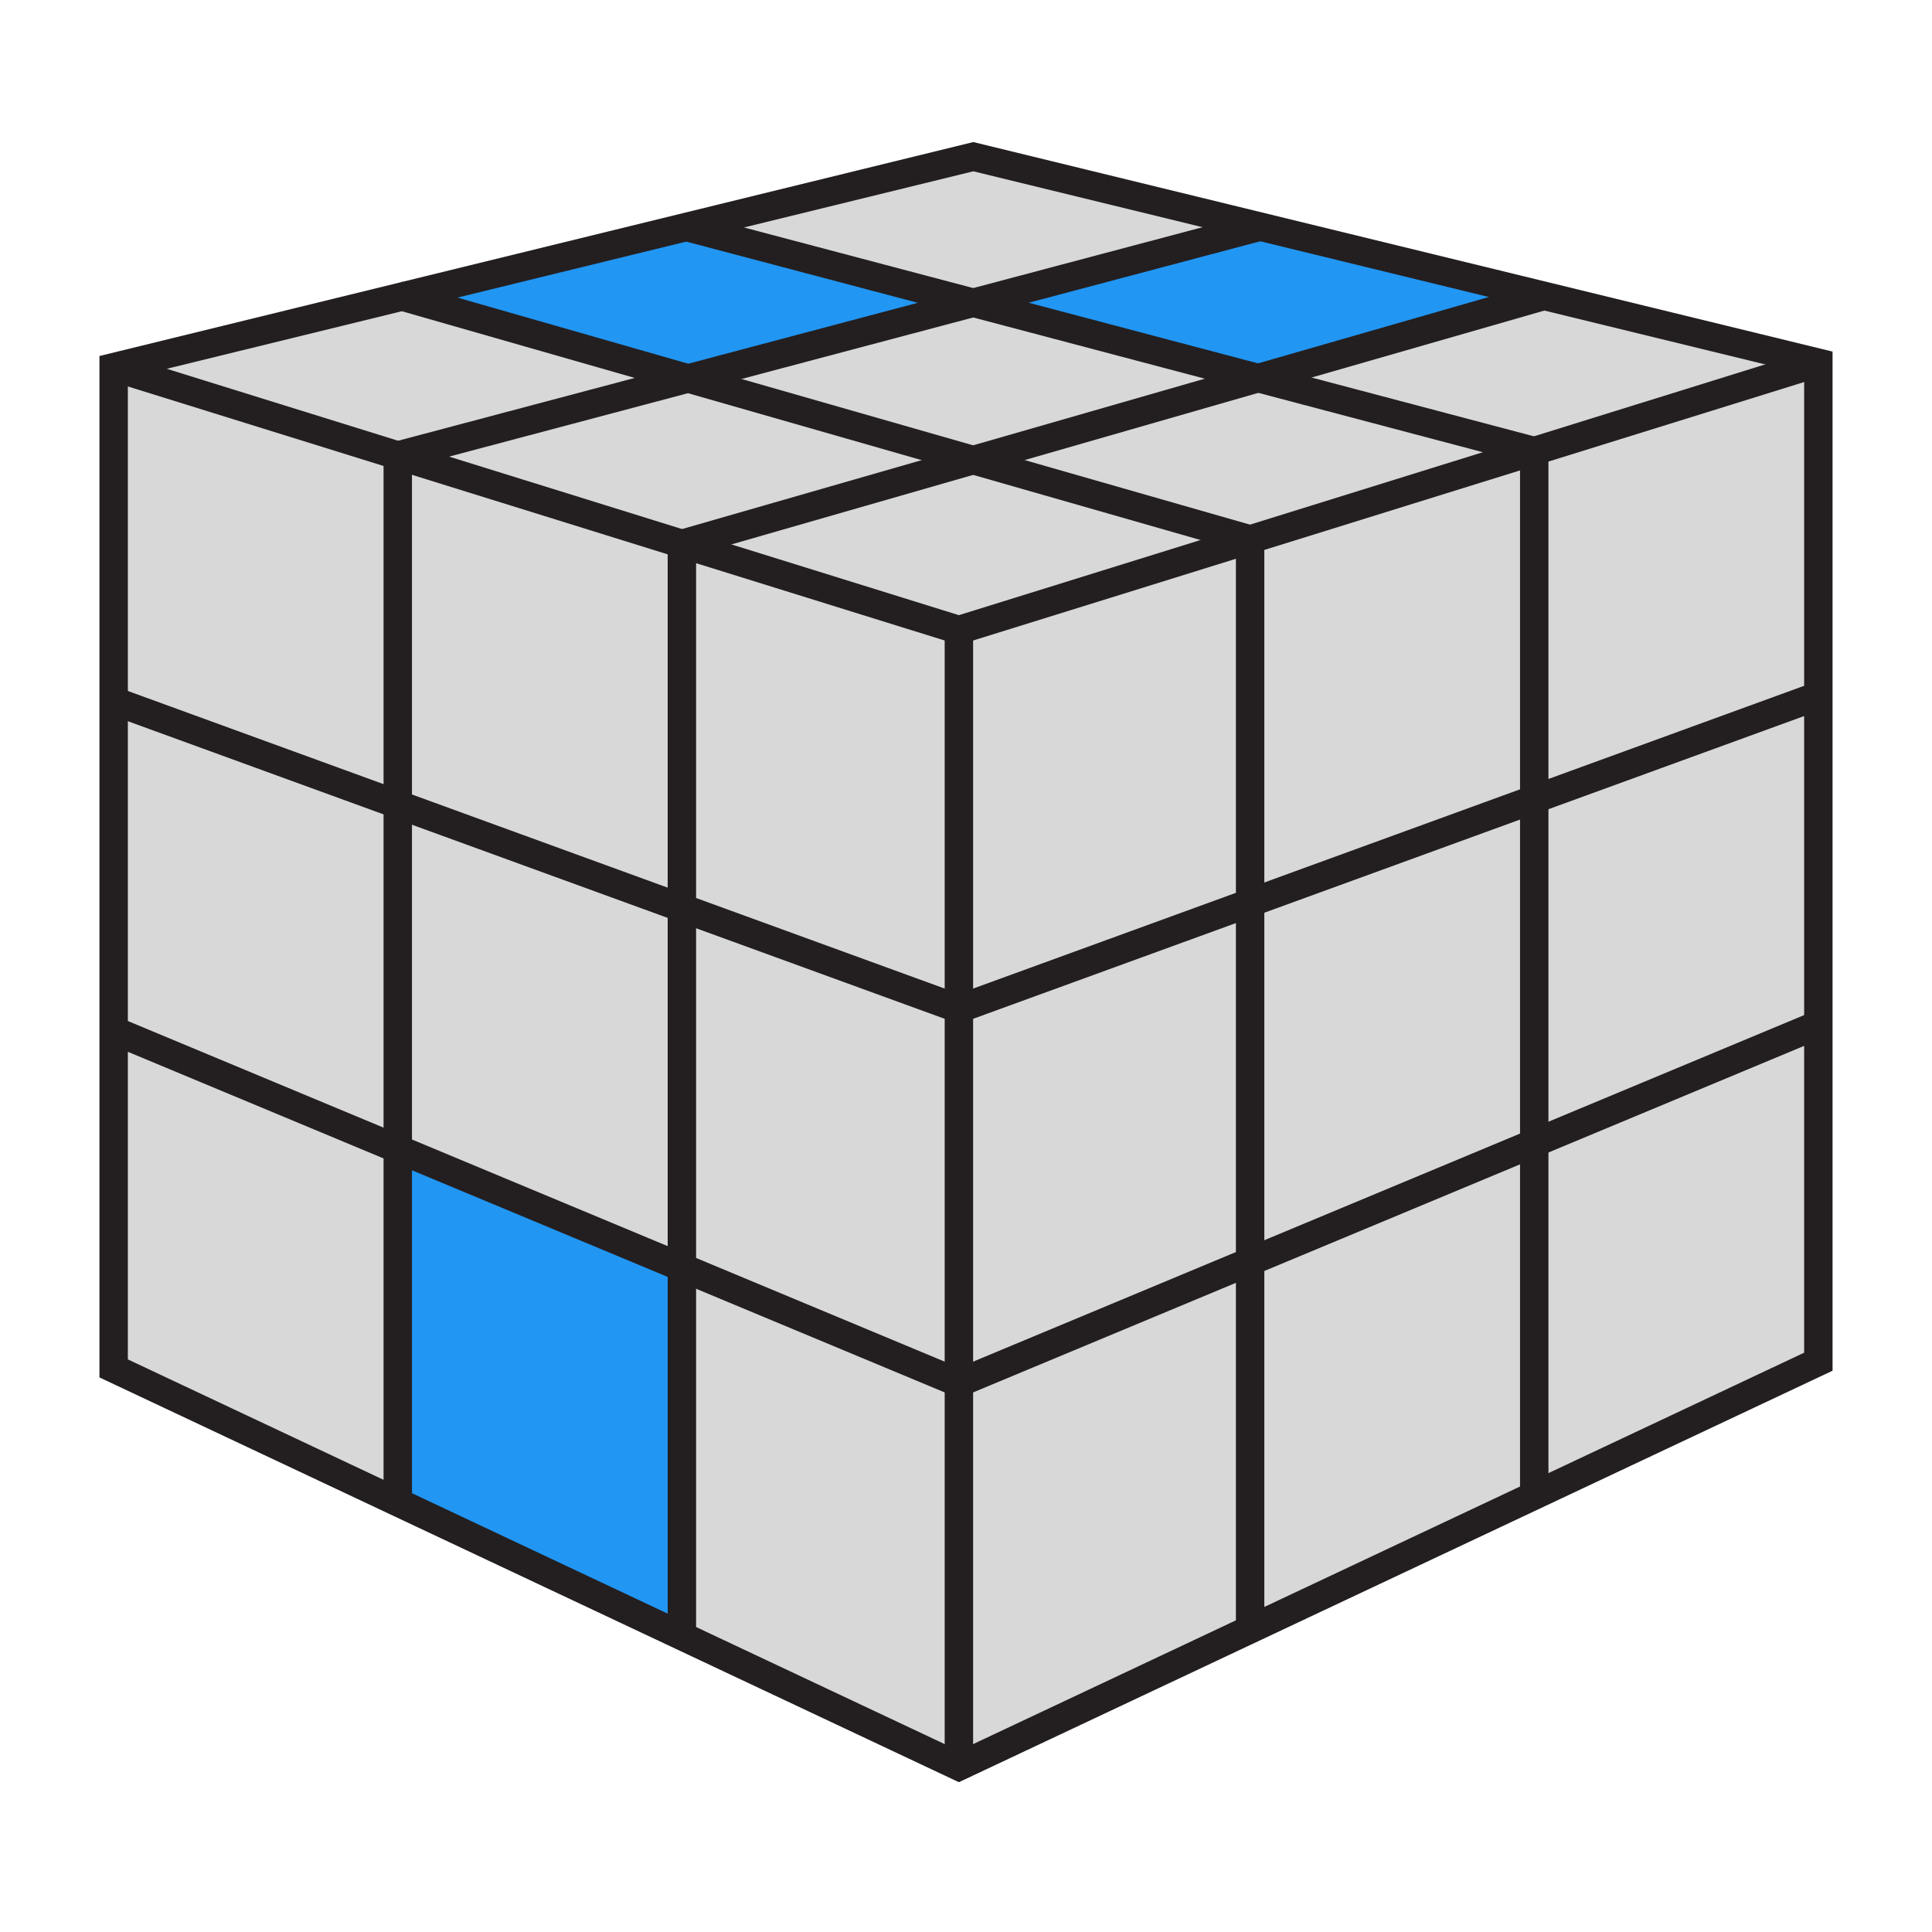
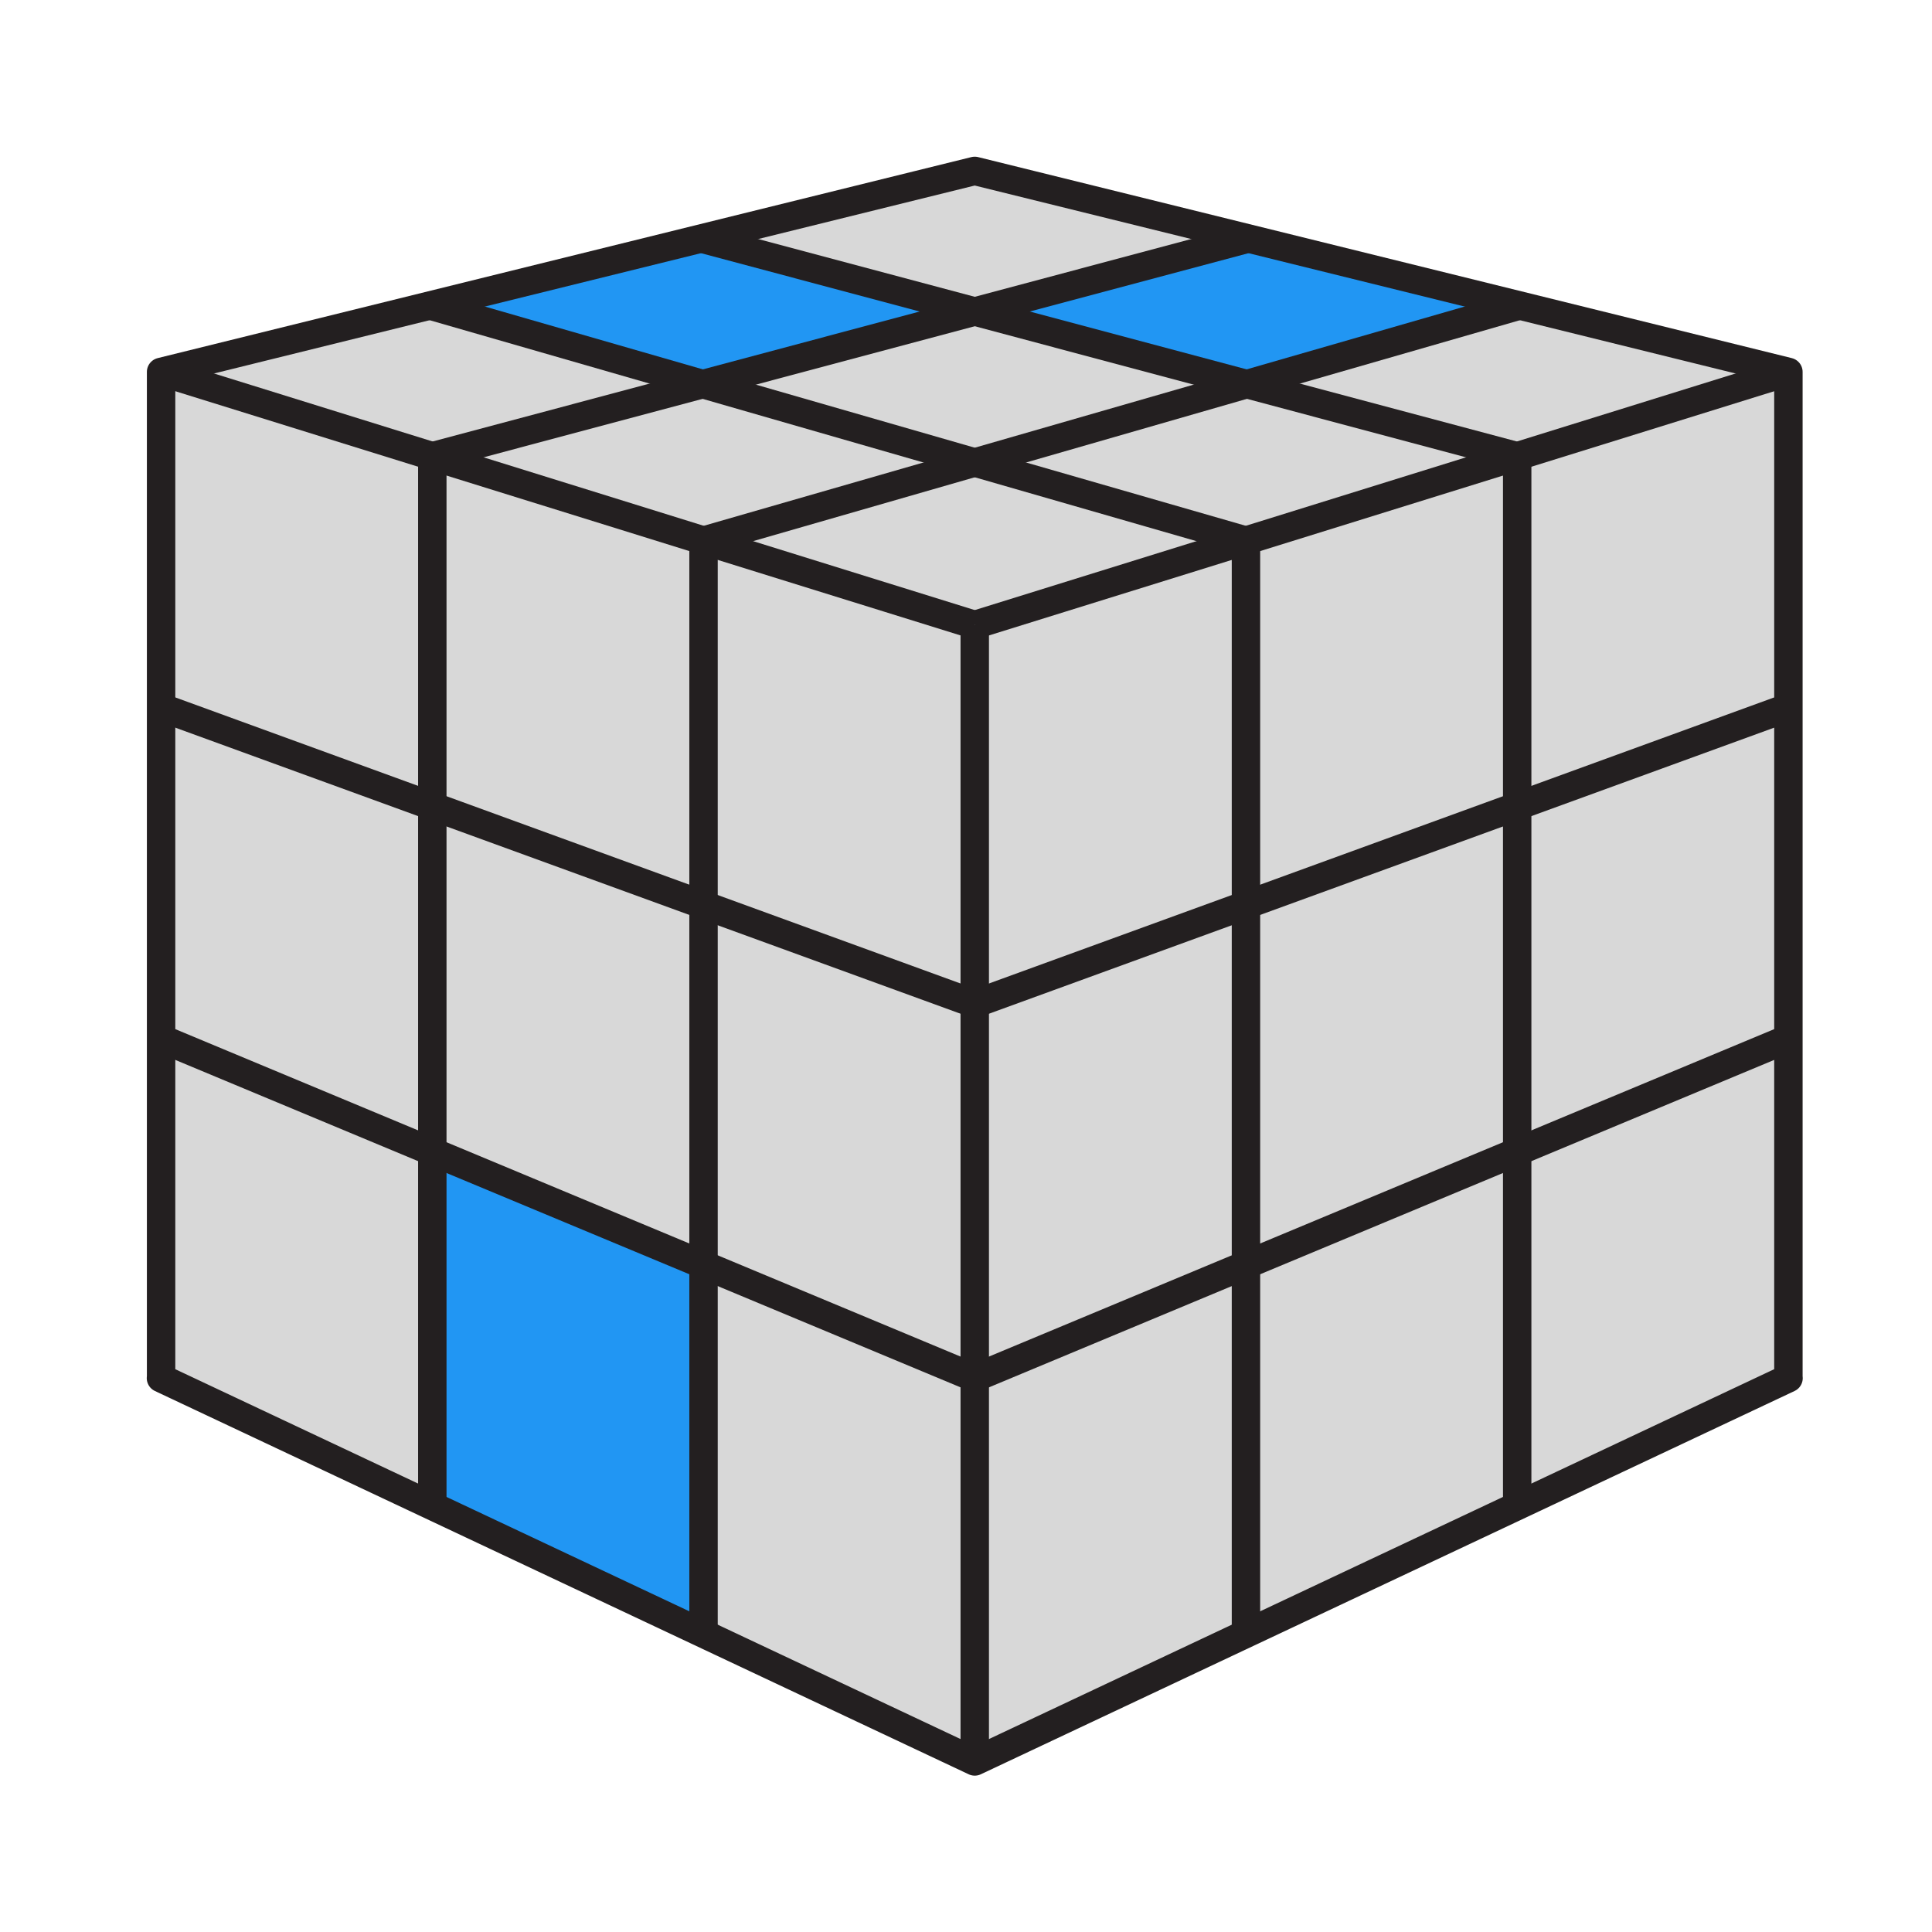
<svg xmlns="http://www.w3.org/2000/svg" width="136px" height="136px" viewBox="0 0 136 136" version="1.1">
  <g id="3x3x3/roux/eo/2t2b-b" stroke="none" stroke-width="1" fill="none" fill-rule="evenodd">
    <g id="3x3x3/3D">
-       <g id="Front" transform="translate(8, 25.8457)">
+       <g id="Right" transform="translate(68.5, 25.5352)" fill="#D8D8D8">
+         <g id="Bottom" transform="translate(0, 46.5869)">
+           <polygon id="RBB" points="57.392 0.913 57.392 24.894 38.299 33.887 38.3 8.949" />
+           <polygon id="RBM" points="38.299 8.949 38.299 33.887 19.208 42.88 19.207 16.91" />
+           <polygon id="RBF" points="0.116 24.854 19.207 16.91 19.207 42.88 0.116 51.872" />
+         </g>
+         <g id="Equator" transform="translate(0, 23.4404)">
+           <polygon id="REB" points="57.392 0.817 57.392 24.134 38.3 32.096 38.3 7.773" />
+           <polygon id="REM" points="38.299 7.773 38.299 32.095 19.208 40.056 19.208 14.729" />
+           <polygon id="REF" points="0 21.684 19.207 14.729 19.207 40.056 0.116 48" />
+         </g>
+         <g id="Top">
+           <polygon id="RTB" points="57.392 0.645 57.392 24.257 38.299 31.214 38.299 6.603" />
+           <polygon id="RTM" points="38.3 31.214 19.208 38.17 19.208 12.522 38.299 6.603" />
+           <polygon id="RTF" points="0.116 18.459 19.208 12.522 19.207 38.17 2.27920793e-14 45.125" />
+         </g>
+       </g>
+       <g id="Front" transform="translate(11, 25.8457)">
        <g id="Bottom" transform="translate(0, 46.6934)">
-           <polygon id="FBR" fill="#D8D8D8" points="59.5 24.811 59.5 51.812 40 42.627 40 16.68" />
-           <polygon id="FBM" fill="#2196F3" points="40 16.68 40 42.627 20 33.207 20 8.34" />
-           <polygon id="FBL" fill="#D8D8D8" points="0 -5.68434189e-14 20 8.34 20 33.207 0 23.787" />
+           <polygon id="FBR" fill="#D8D8D8" points="57.616 24.455 57.616 51.481 38.524 42.463 38.524 16.493" />
+           <polygon id="FBM" fill="#2196F3" points="38.524 16.493 38.524 42.463 19.432 33.47 19.432 8.532" />
+           <polygon id="FBL" fill="#D8D8D8" points="0.34 0.571 19.432 8.532 19.432 33.47 0.291 24.455" />
        </g>
        <g id="Top" transform="translate(0, 0)" fill="#D8D8D8">
          <g id="Equator" transform="translate(0, 23.4944)">
-             <polygon id="FER" points="59.5 21.677 59.5 48.011 40 39.879 40 14.573" />
-             <polygon id="FEM" points="40 14.573 40 39.879 20 31.539 20 7.286" />
-             <polygon id="FEL" points="0 23.199 0 0 20 7.286 20 31.539" />
+             <polygon id="FER" points="57.616 21.32 57.616 47.654 38.524 39.692 38.524 14.365" />
+             <polygon id="FEM" points="38.524 14.365 38.524 39.692 19.432 31.731 19.432 7.409" />
+             <polygon id="FEL" points="0.34 23.77 0.291 0.452 19.432 7.409 19.432 31.731" />
          </g>
-           <polygon id="FTR" points="59.5 18.505 59.5 45.172 40 38.067 40 12.441" />
-           <polygon id="FTM" points="20 6.221 40 12.441 40 38.068 20 30.781" />
-           <polygon id="FTL" points="0 0 20 6.221 20 30.78 0 23.494" />
+           <polygon id="FTR" points="57.616 18.148 57.616 44.814 38.524 37.859 38.524 12.211" />
+           <polygon id="FTM" points="19.432 6.293 38.524 12.211 38.524 37.859 19.432 30.903" />
+           <polygon id="FTL" points="0.291 0.335 19.432 6.293 19.432 30.903 0.34 23.947" />
        </g>
      </g>
-       <g id="Right" transform="translate(67.5, 25.5352)" fill="#D8D8D8">
-         <g id="Bottom" transform="translate(0, 46.5869)">
-           <polygon id="RBB" points="60.5 0 60.5 23.733 40.5 33.153 40.5 8.51" />
-           <polygon id="RBM" points="40.5 8.51 40.5 33.154 20.5 42.573 20.5 16.68" />
-           <polygon id="RBF" points="0 25.229 20.5 16.68 20.5 42.574 0 52.228" />
+       <g id="Top" transform="translate(11, 11.0293)">
+         <g id="Front" transform="translate(0, 9.7554)" fill="#D8D8D8">
+           <polygon id="TFR" points="38.524 17.272 57.616 23.209 76.707 17.272 57.615 11.771" />
+           <polygon id="TFM" points="38.524 17.272 57.615 11.771 38.355 6.19 19.265 11.354" />
+           <polygon id="TFL" points="0.34 5.396 19.432 0.745 38.355 6.27 19.265 11.354" />
        </g>
-         <g id="Equator" transform="translate(0, 23.4404)">
-           <polygon id="REB" points="60.5 0 60.5 23.146 40.5 31.656 40.5 7.286" />
-           <polygon id="REM" points="40.5 7.286 40.5 31.656 20.5 39.826 20.5 14.573" />
-           <polygon id="REF" points="0 22.042 20.5 14.573 20.5 39.826 0 48.375" />
+         <g id="Section" transform="translate(18.6699, 4.9453)">
+           <polygon id="TSR" fill="#D8D8D8" points="58.037 11.08 77 16.164 58.037 22.082 38.946 16.581" />
+           <polygon id="TSM" fill="#D8D8D8" points="19.685 11 38.899 16.581 58.038 11.08 38.861 5.947" />
+           <polygon id="TSL" fill="#2196F3" points="19.685 0.814 38.899 5.947 19.685 11.08 0.762 5.555" />
        </g>
-         <g id="Top">
-           <polygon id="RTB" points="60.5 5.68434189e-14 60.5 23.44 40.5 30.727 40.5 6.22" />
-           <polygon id="RTM" points="40.5 30.727 20.5 38.014 20.5 12.44 40.5 6.22" />
-           <polygon id="RTF" points="0 18.815 20.5 12.439 20.5 38.013 0 45.482" />
+         <g id="Back" transform="translate(38.315, 0)">
+           <polygon id="TBR" fill="#D8D8D8" points="57.652 10.476 76.577 15.151 57.355 21.11 38.328 16.026" />
+           <polygon id="TBM" fill="#2196F3" points="57.652 10.476 38.393 16.026 19.216 10.892 38.685 5.759" />
+           <polygon id="TBL" fill="#D8D8D8" points="38.688 5.759 19.216 10.893 3.55271368e-14 5.759 19.338 0.991" />
        </g>
      </g>
-       <g id="Top" transform="translate(8, 11.0293)">
-         <g id="Front" transform="translate(0, 9.7554)" fill="#D8D8D8">
-           <polygon id="TFR" points="40 17.502 59.5 23.566 80 17.189 60.501 11.604" />
-           <polygon id="TFM" points="40 17.502 60.501 11.604 40 5.793 20 11.281" />
-           <polygon id="TFL" points="0 5.061 20.67 -3.55271368e-14 40 5.793 20 11.282" />
-         </g>
-         <g id="Section" transform="translate(20.6699, 4.9453)">
-           <polygon id="TSR" fill="#D8D8D8" points="60.033 10.604 79.33 15.781 59.33 22 39.832 16.415" />
-           <polygon id="TSM" fill="#D8D8D8" points="19.33 10.604 39.831 16.415 60.033 10.604 39.831 5.337" />
-           <polygon id="TSL" fill="#2196F3" points="19.645 -3.55271368e-14 39.832 5.337 19.33 10.604 2.13162821e-14 4.811" />
-         </g>
-         <g id="Back" transform="translate(40.315, 0)">
-           <polygon id="TBR" fill="#D8D8D8" points="59.685 9.629 79.685 14.506 59.685 20.726 40.388 15.549" />
-           <polygon id="TBM" fill="#2196F3" points="59.685 9.629 40.388 15.549 20.186 10.282 39.685 4.751" />
-           <polygon id="TBL" fill="#D8D8D8" points="39.685 4.751 20.186 10.282 0 4.945 20.2 -4.26325641e-14" />
-         </g>
-       </g>
-       <g id="Linework" transform="translate(8, 11.0292)" stroke="#231F20">
-         <path d="M59.5,33.321 L59.5,113.321" id="Stroke-28" stroke-width="2" />
-         <path d="M40,27.257 L40,104.137" id="Stroke-30" stroke-width="2" />
-         <path d="M20,21.037 L20,94.717" id="Stroke-31" stroke-width="2" />
-         <path d="M80,26.945 L80,103.666" id="Stroke-32" stroke-width="2" />
-         <path d="M100,20.726 L100,94.247" id="Stroke-33" stroke-width="2" />
-         <polyline id="Stroke-34" stroke-width="2" points="0 14.816 59.5 33.322 120 14.505" />
-         <polyline id="Stroke-36" stroke-width="2" points="0 38.311 59.5 59.989 120 37.947" />
-         <polyline id="Stroke-38" stroke-width="2" points="0 61.51 59.5 86.322 120 61.093" />
-         <path d="M40.315,4.945 L100,20.725" id="Stroke-41" stroke-width="2" />
-         <path d="M20,9.756 L80,26.945" id="Stroke-42" stroke-width="2" />
-         <polygon id="Stroke-43" stroke-width="2" points="120 14.506 120 84.826 59.5 113.321 0 85.297 0 14.817 60.515 1.42108547e-14" />
-         <path d="M80.703,4.923 L20,21.037" id="Stroke-45" stroke-width="2" />
-         <path d="M100.694,9.798 L40,27.257" id="Stroke-46" stroke-width="2" />
+       <g id="Linework" transform="translate(11.3307, 12.03)" stroke="#231F20">
+         <path d="M37.886,4.722 L95.469,20.089" id="Stroke-43" stroke-width="2" />
+         <path d="M19.078,9.517 L76.376,26.027" id="Stroke-44" stroke-width="2" />
+         <path d="M76.398,4.798 L19.101,20.089" id="Stroke-45" stroke-width="2" />
+         <path d="M95.637,9.476 L38.194,26.027" id="Stroke-46" stroke-width="2" />
+         <path d="M76.377,26.026 L76.377,102.971" id="Stroke-47" stroke-width="2" />
+         <path d="M95.469,20.089 L95.469,93.98" id="Stroke-48" stroke-width="2" />
+         <path d="M38.193,26.026 L38.193,102.971" id="Stroke-49" stroke-width="2" />
+         <path d="M19.101,20.089 L19.101,93.98" id="Stroke-50" stroke-width="2" />
+         <polygon id="Stroke-51" stroke-width="2" stroke-linejoin="round" points="57.285 2.84217094e-14 114.561 14.15 114.561 84.964 114.57 84.982 57.285 111.964 -2.84217094e-14 84.982 0.009 84.964 0.009 14.15" />
+         <path d="M57.285,31.964 L57.285,111.964" id="Stroke-28" stroke-width="2" />
+         <path d="M57.285,31.964 L114.561,14.151" id="Stroke-30" stroke-width="2" />
+         <path d="M0.009,14.15 L57.285,31.963" id="Stroke-32" stroke-width="2" />
+         <path d="M57.285,58.63 L114.561,37.763" id="Stroke-34" stroke-width="2" />
+         <path d="M0.009,37.763 L57.285,58.63" id="Stroke-36" stroke-width="2" />
+         <path d="M57.285,84.964 L114.561,61.08" id="Stroke-38" stroke-width="2" />
+         <path d="M0.009,61.08 L57.285,84.964" id="Stroke-40" stroke-width="2" />
      </g>
    </g>
  </g>
</svg>
